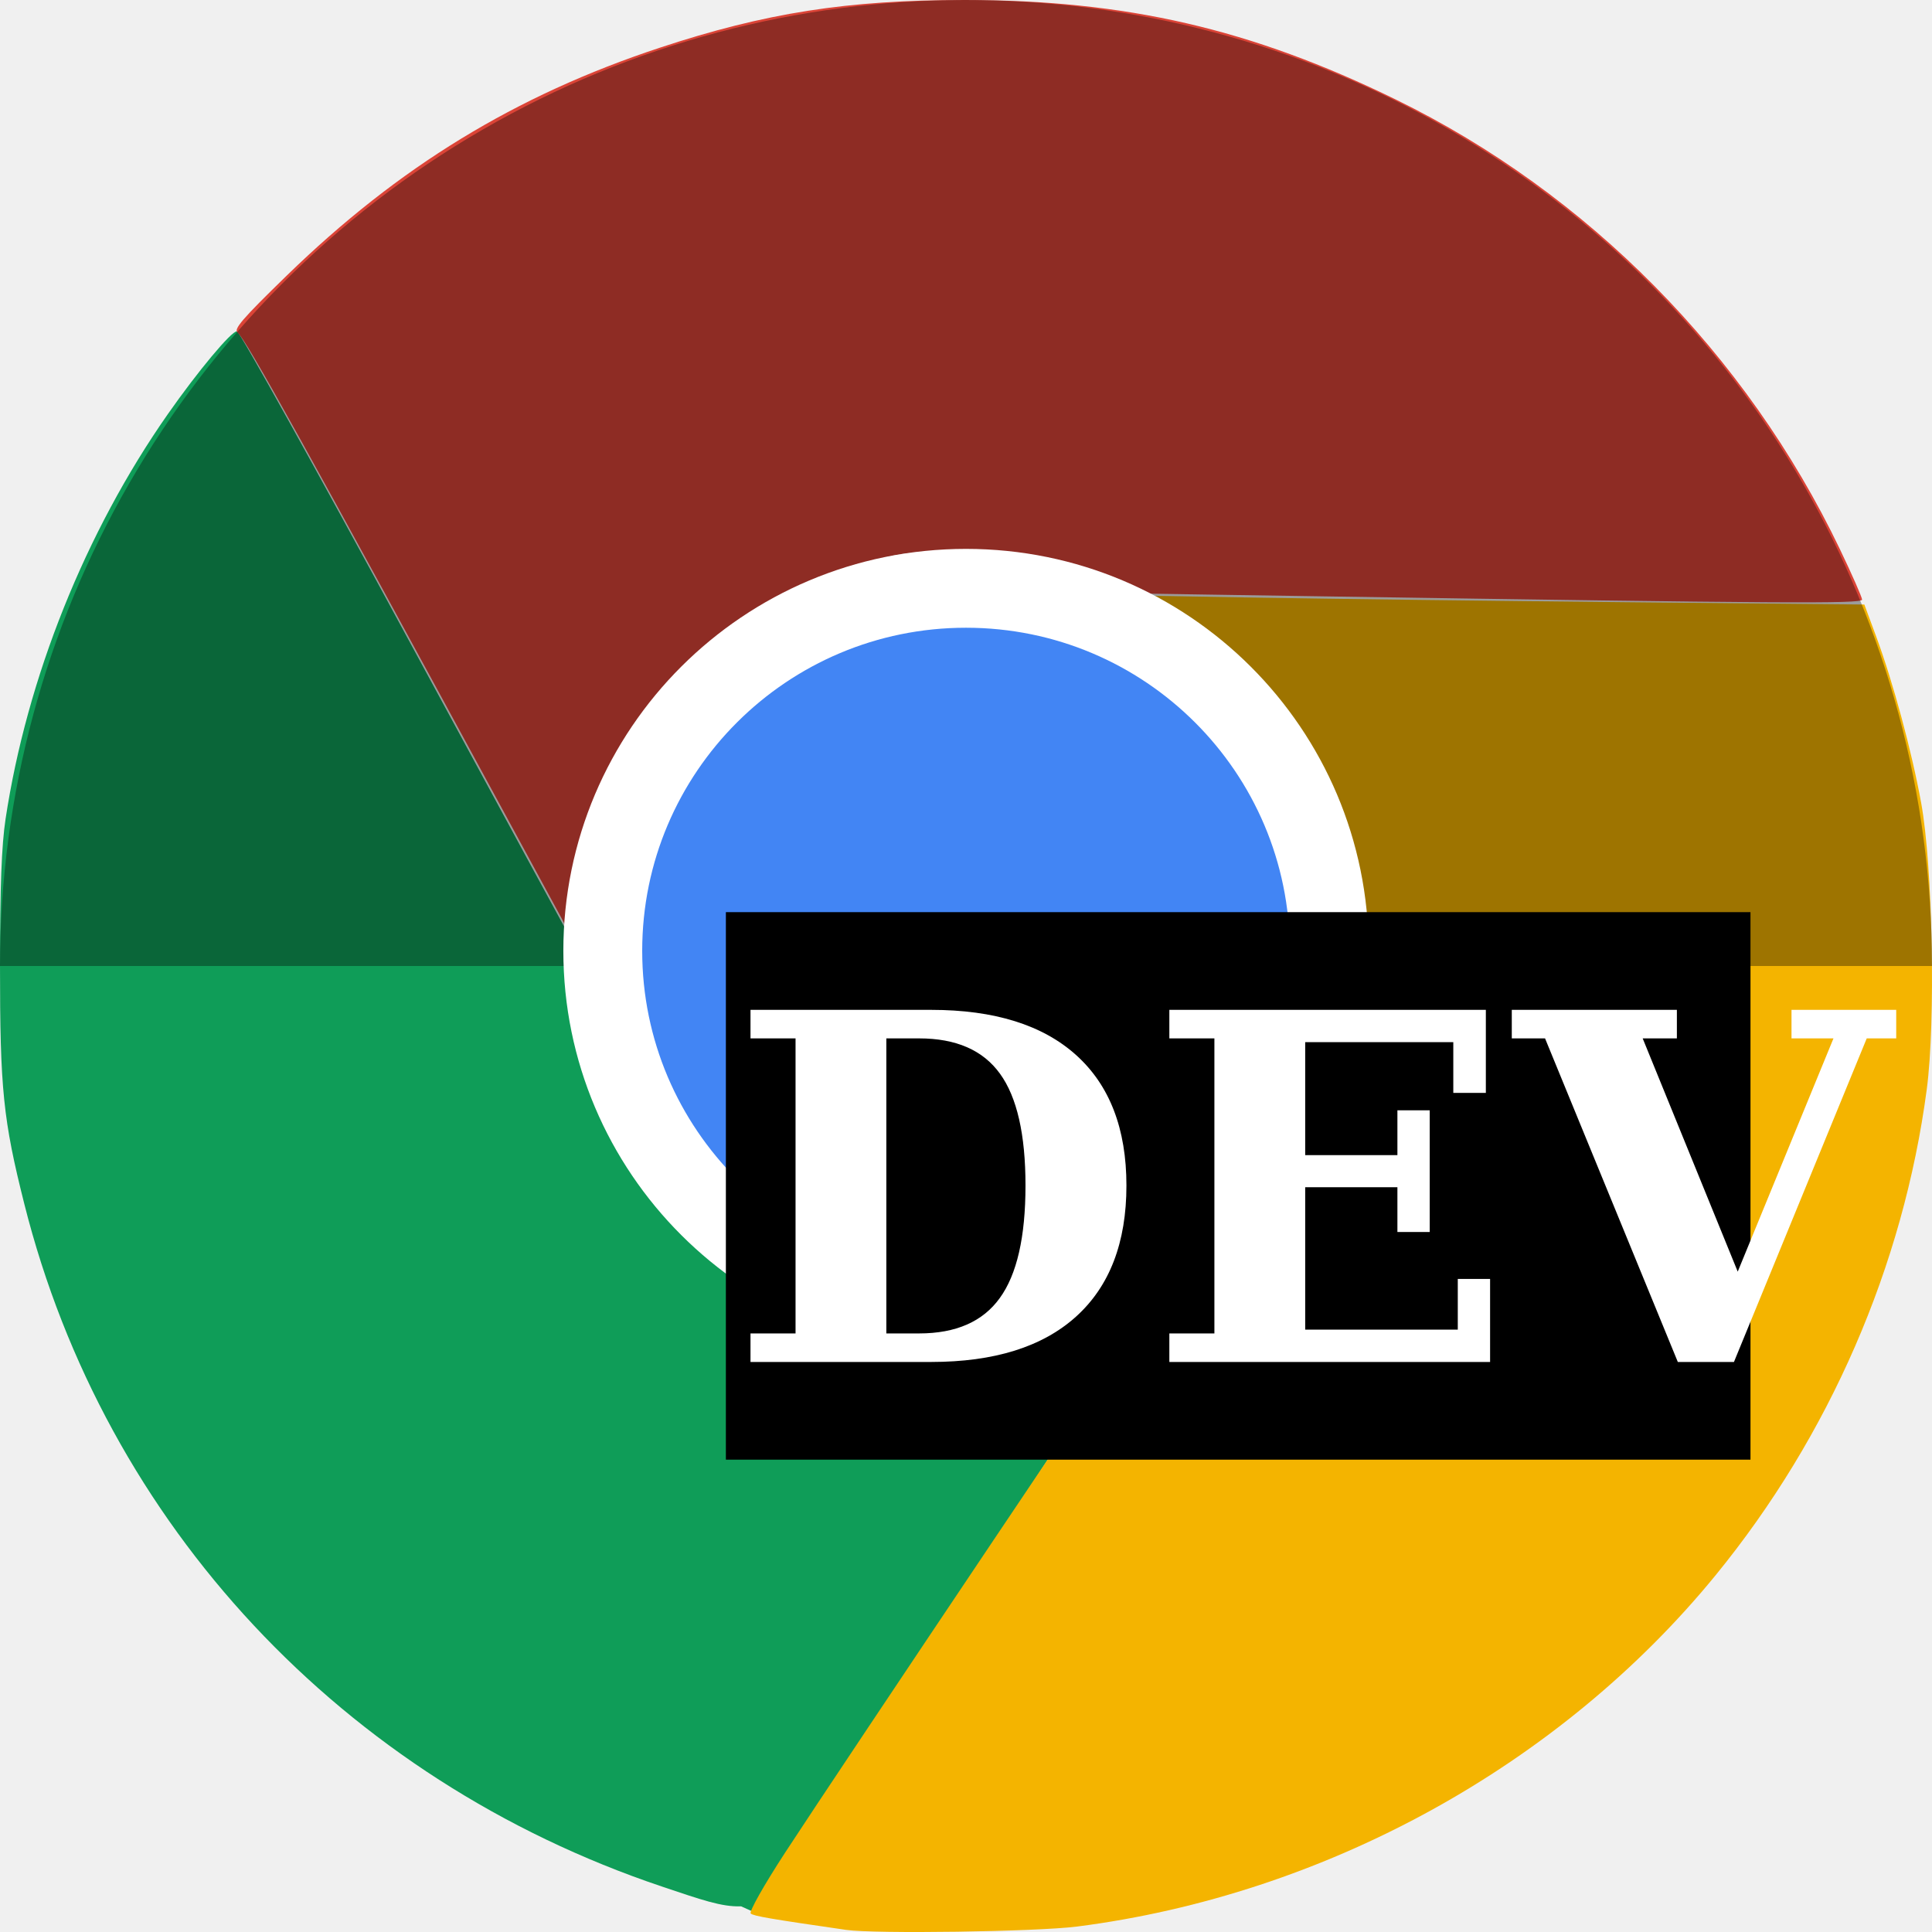
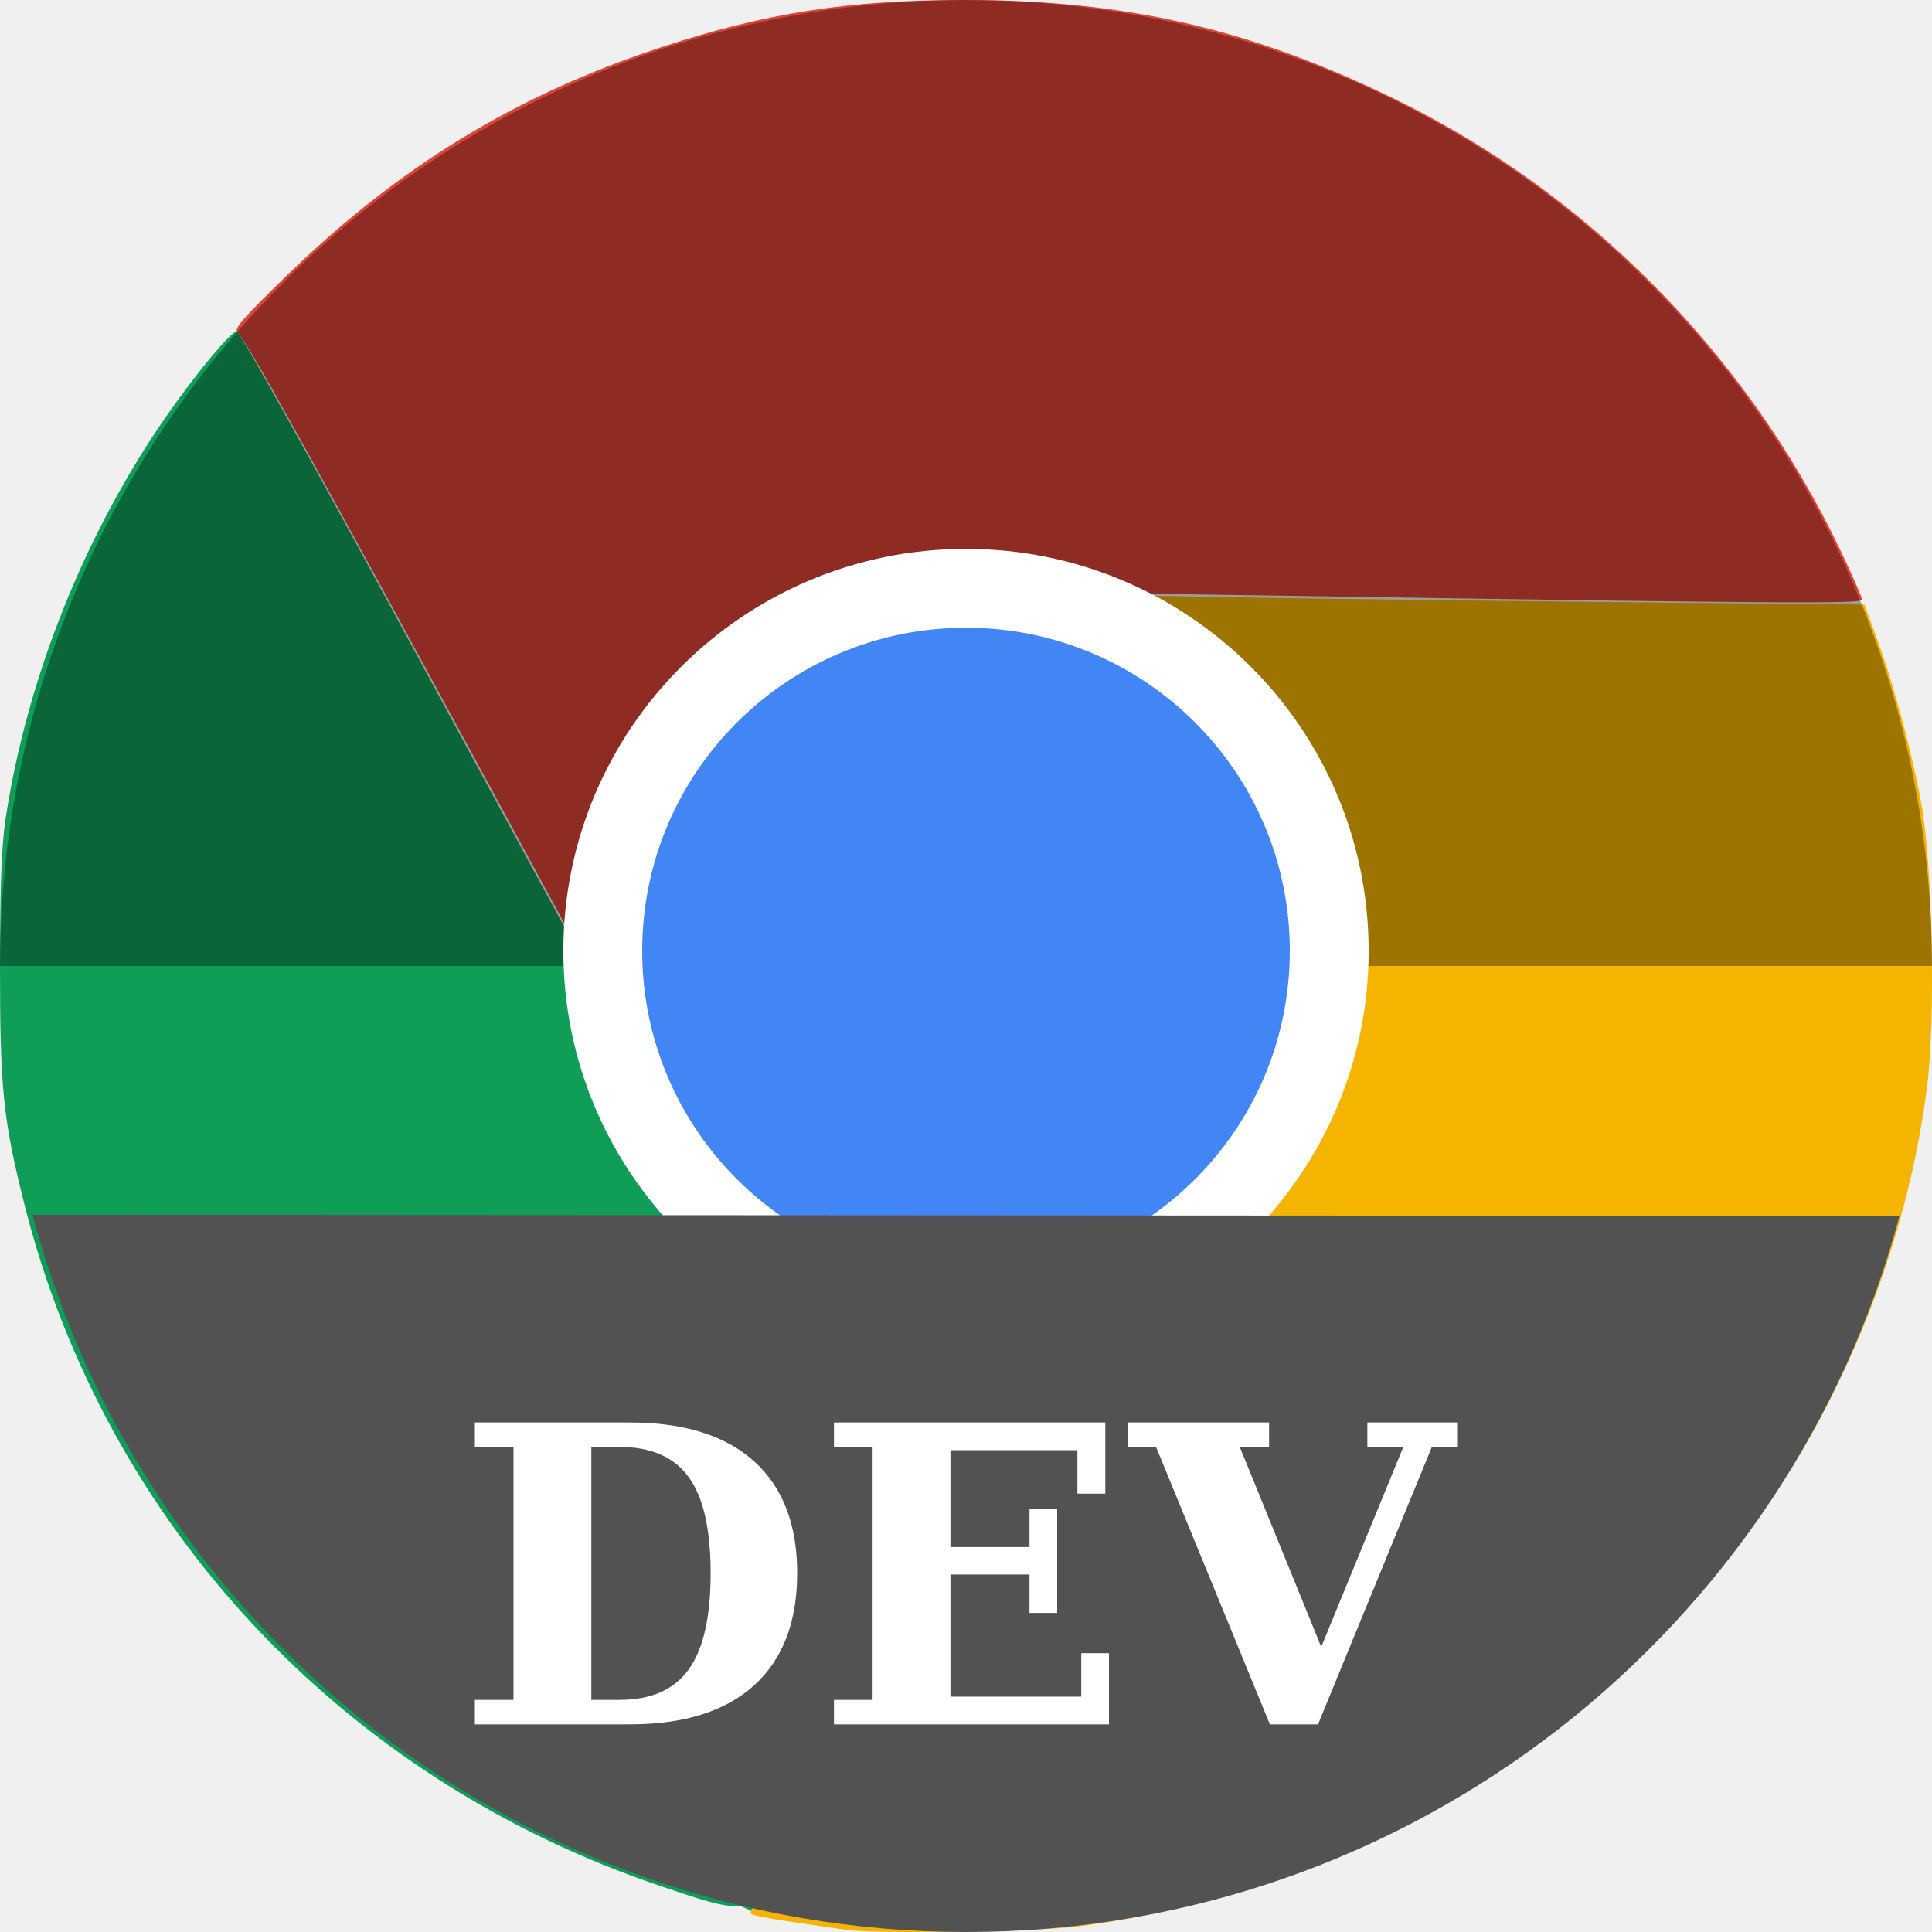
<svg xmlns="http://www.w3.org/2000/svg" width="256" height="256" viewBox="0 0 256 256" id="svg2" version="1.1">
  <defs id="defs4">
    <clipPath clipPathUnits="userSpaceOnUse" id="clipPath5002">
      <g id="g5004">
        <path transform="translate(0,796.3622)" id="path5006" d="M 88.118,249.435 C 46.103,235.291 14.771,201.687 4.134,159.361 1.338,148.236 0.923,144.163 0.926,127.889 0.928,117.472 1.134,112.014 1.658,108.541 4.465,89.913 12.177,70.638 23.043,55.086 c 3.959,-5.666 8.345,-10.931 9.102,-10.926 0.328,0.002 10.489,18.31 22.579,40.683 12.09,22.373 22.375,41.335 22.854,42.136 0.479,0.802 0.925,2.441 0.99,3.643 0.343,6.316 2.524,14.21 5.642,20.423 2.954,5.887 5.065,8.733 10.435,14.067 6.714,6.67 12.889,10.286 21.732,12.729 3.166,0.874 5.105,1.05 11.575,1.05 8.826,0 12.602,-0.762 19.264,-3.887 2.046,-0.96 3.937,-1.665 4.202,-1.568 0.265,0.097 -11.056,17.665 -25.157,39.038 l -25.639,38.861 -3.094,0.112 c -2.555,0.093 -4.195,-0.258 -9.409,-2.014 z" style="fill:#0f9d58;fill-opacity:1;stroke:none;stroke-width:4.858;stroke-linejoin:round;stroke-miterlimit:4;stroke-dasharray:none;stroke-opacity:1" />
        <path id="path5008" d="m 112.36,1051.517 c -10.001,-1.45 -12.156,-1.82 -12.532,-2.156 -0.249,-0.222 1.738,-3.748 4.55,-8.072 7.166,-11.021 49.772,-74.648 50.259,-75.055 3.575,-2.992 8.635,-8.041 10.575,-10.554 3.362,-4.353 7.558,-12.914 9.065,-18.494 6.193,-22.925 -2.593,-47.152 -21.7,-59.837 l -2.961,-1.966 17.025,0.296 c 9.364,0.163 31.17,0.434 48.459,0.603 l 31.435,0.307 1.546,4.189 c 2.246,6.086 4.678,15.095 5.935,21.982 1.525,8.36 1.925,28.859 0.739,37.828 -3.08,23.278 -12.813,45.72 -27.802,64.106 -20.476,25.117 -51.46,42.197 -84.146,46.389 -5.312,0.681 -26.646,0.986 -30.446,0.436 z" style="fill:#f4b400;fill-opacity:1;stroke:none;stroke-width:4.858;stroke-linejoin:round;stroke-miterlimit:4;stroke-dasharray:none;stroke-opacity:1" />
        <path transform="translate(0,796.3622)" id="path5010" d="M 67.99,108.873 C 41.284,59.576 33.29,45.149 32.234,44.345 31.651,43.901 32.811,42.55 38.696,36.815 53.436,22.45 68.809,13.041 87.839,6.736 101.687,2.148 112.582,0.437 127.951,0.437 c 21.31,0 37.805,3.81 56.835,13.126 25.294,12.383 46.194,33.579 58.52,59.346 1.611,3.369 2.93,6.372 2.93,6.675 0,0.56 -10.549,0.495 -71.165,-0.437 l -24.288,-0.374 -3.931,-1.764 c -6.757,-3.033 -10.646,-3.84 -18.658,-3.868 -5.03,-0.018 -7.979,0.208 -10.316,0.788 -14.508,3.604 -26.283,12.948 -33.292,26.419 -3.585,6.891 -5.247,13.082 -6.332,23.583 l -0.337,3.267 -9.927,-18.326 z" style="fill:#db4437;fill-opacity:1;stroke:none;stroke-width:10;stroke-linejoin:round;stroke-miterlimit:4;stroke-dasharray:none;stroke-opacity:1" />
      </g>
    </clipPath>
    <clipPath clipPathUnits="userSpaceOnUse" id="clipPath4199">
      <g id="g4201">
        <path id="path4203" d="m 112.174,1051.579 c -10.001,-1.45 -12.156,-1.82 -12.532,-2.156 -0.249,-0.222 1.738,-3.748 4.55,-8.072 7.166,-11.021 49.772,-74.648 50.259,-75.055 3.575,-2.992 8.635,-8.041 10.575,-10.554 3.362,-4.353 7.558,-12.914 9.065,-18.494 6.193,-22.925 -2.593,-47.152 -21.7,-59.837 l -2.961,-1.966 17.025,0.296 c 9.364,0.163 31.17,0.434 48.459,0.603 l 31.435,0.307 1.546,4.189 c 2.246,6.086 4.678,15.095 5.935,21.982 1.525,8.36 1.925,28.859 0.739,37.828 -3.08,23.278 -12.813,45.72 -27.802,64.106 -20.476,25.117 -51.46,42.197 -84.146,46.389 -5.312,0.681 -26.646,0.986 -30.446,0.436 z" style="fill:#f4b400;fill-opacity:1;stroke:none;stroke-width:4.858;stroke-linejoin:round;stroke-miterlimit:4;stroke-dasharray:none;stroke-opacity:1" />
        <ellipse style="opacity:1;fill:#4285f4;fill-opacity:1;stroke:#ffffff;stroke-width:10.399;stroke-linecap:round;stroke-linejoin:round;stroke-miterlimit:4;stroke-dasharray:none;stroke-opacity:1" id="ellipse4205" cx="128" cy="922.362" rx="47.851" ry="47.851" />
      </g>
    </clipPath>
    <clipPath clipPathUnits="userSpaceOnUse" id="clipPath4171">
      <g id="g4173">
        <path id="path4175" d="m 112.174,1051.579 c -10.001,-1.45 -12.156,-1.82 -12.532,-2.156 -0.249,-0.222 1.738,-3.748 4.55,-8.072 7.166,-11.021 49.772,-74.648 50.259,-75.055 3.575,-2.992 8.635,-8.041 10.575,-10.554 3.362,-4.353 7.558,-12.914 9.065,-18.494 6.193,-22.925 -2.593,-47.152 -21.7,-59.837 l -2.961,-1.966 17.025,0.296 c 9.364,0.163 31.17,0.434 48.459,0.603 l 31.435,0.307 1.546,4.189 c 2.246,6.086 4.678,15.095 5.935,21.982 1.525,8.36 1.925,28.859 0.739,37.828 -3.08,23.278 -12.813,45.72 -27.802,64.106 -20.476,25.117 -51.46,42.197 -84.146,46.389 -5.312,0.681 -26.646,0.986 -30.446,0.436 z" style="fill:#f4b400;fill-opacity:1;stroke:none;stroke-width:4.858;stroke-linejoin:round;stroke-miterlimit:4;stroke-dasharray:none;stroke-opacity:1" />
        <ellipse style="opacity:1;fill:#4285f4;fill-opacity:1;stroke:#ffffff;stroke-width:10.399;stroke-linecap:round;stroke-linejoin:round;stroke-miterlimit:4;stroke-dasharray:none;stroke-opacity:1" id="ellipse4177" cx="128" cy="922.362" rx="47.851" ry="47.851" />
      </g>
    </clipPath>
    <clipPath clipPathUnits="userSpaceOnUse" id="clipPath4177">
      <g id="g4179">
        <path id="path4181" d="m 112.174,1051.579 c -10.001,-1.45 -12.156,-1.82 -12.532,-2.156 -0.249,-0.222 1.738,-3.748 4.55,-8.072 7.166,-11.021 49.772,-74.648 50.259,-75.055 3.575,-2.992 8.635,-8.041 10.575,-10.554 3.362,-4.353 7.558,-12.914 9.065,-18.494 6.193,-22.925 -2.593,-47.152 -21.7,-59.837 l -2.961,-1.966 17.025,0.296 c 9.364,0.163 31.17,0.434 48.459,0.603 l 31.435,0.307 1.546,4.189 c 2.246,6.086 4.678,15.095 5.935,21.982 1.525,8.36 1.925,28.859 0.739,37.828 -3.08,23.278 -12.813,45.72 -27.802,64.106 -20.476,25.117 -51.46,42.197 -84.146,46.389 -5.312,0.681 -26.646,0.986 -30.446,0.436 z" style="fill:#f4b400;fill-opacity:1;stroke:none;stroke-width:4.858;stroke-linejoin:round;stroke-miterlimit:4;stroke-dasharray:none;stroke-opacity:1" />
        <ellipse style="opacity:1;fill:#4285f4;fill-opacity:1;stroke:#ffffff;stroke-width:10.399;stroke-linecap:round;stroke-linejoin:round;stroke-miterlimit:4;stroke-dasharray:none;stroke-opacity:1" id="ellipse4183" cx="128" cy="922.362" rx="47.851" ry="47.851" />
      </g>
    </clipPath>
  </defs>
  <g transform="translate(0,-796.3622)" id="layer1">
    <path id="path4913" d="M 154.474,968.81 101.04,1048.476 0.486,1048.962 0,842.024 l 33.032,-2.429 45.176,83.552 21.374,35.461 26.717,13.116 z" style="fill:none;fill-rule:evenodd;stroke:none;stroke-width:1px;stroke-linecap:butt;stroke-linejoin:miter;stroke-opacity:1" />
    <g id="g4960" style="fill:#292929;fill-opacity:0.26;stroke:none;stroke-opacity:0.259" clip-path="url(#clipPath5002)" transform="translate(-0.186155,0.06190512)">
      <g id="g4962" style="opacity:0.96;fill:#292929;fill-opacity:0.26;stroke:none;stroke-width:9.605;stroke-linecap:round;stroke-linejoin:miter;stroke-miterlimit:4;stroke-dasharray:none;stroke-opacity:0.259">
        <path id="path4964" d="m 127.93,970.671 c -24.658,0 -44.647,-21.591 -44.647,-48.224 L -270.27,1276 c 4e-5,26.633 19.989,48.224 44.647,48.224 z" style="fill:#292929;fill-opacity:0.26;stroke:none;stroke-opacity:0.259" />
        <path id="path4966" d="m 83.283,922.447 c -4e-6,-13.988 5.514,-26.586 14.323,-35.395 L -255.947,1240.605 c -8.809,8.809 -14.323,21.406 -14.323,35.395 z" style="fill:#292929;fill-opacity:0.26;stroke:none;stroke-opacity:0.259" />
        <path id="path4968" d="m 97.606,887.052 c 7.963,-7.963 18.617,-12.829 30.324,-12.829 L -225.623,1227.776 c -11.707,0 -22.362,4.867 -30.324,12.829 z" style="fill:#292929;fill-opacity:0.26;stroke:none;stroke-opacity:0.259" />
        <path id="path4970" d="m 127.93,874.223 c 49.807,5.96 50.948,60.173 26.507,84.614 L -199.116,1312.39 c 24.441,-24.442 23.3,-78.654 -26.507,-84.614 z" style="fill:#292929;fill-opacity:0.26;stroke:none;stroke-opacity:0.259" />
        <path id="path4972" d="m 154.437,958.837 c -6.946,6.946 -15.958,11.488 -26.507,11.834 L -225.623,1324.224 c 10.549,-0.346 19.561,-4.888 26.507,-11.834 z" style="fill:#292929;fill-opacity:0.26;stroke:none;stroke-opacity:0.259" />
      </g>
      <path style="opacity:0.96;fill:#292929;fill-opacity:0.26;stroke:none;stroke-width:9.605;stroke-linecap:round;stroke-linejoin:miter;stroke-miterlimit:4;stroke-dasharray:none;stroke-opacity:0.259" d="m 127.93,970.671 c -24.658,0 -44.647,-21.591 -44.647,-48.224 -7e-6,-26.633 19.989,-48.224 44.647,-48.224 63.962,7.654 47.666,94.883 0,96.448 z" id="path4360-8" />
    </g>
    <path id="path4915" d="M 87.699,1046.335 C 45.44,1032.136 13.926,998.4 3.226,955.908 0.414,944.74 -0.003,940.65 1.6539149e-5,924.313 0.002,913.855 0.21,908.375 0.736,904.889 3.56,886.189 11.316,866.838 22.245,851.225 c 3.982,-5.688 8.393,-10.974 9.154,-10.968 0.33,0.002 10.55,18.381 22.71,40.842 12.161,22.461 22.505,41.496 22.987,42.301 0.482,0.805 0.93,2.451 0.996,3.658 0.345,6.341 2.539,14.265 5.675,20.503 2.972,5.91 5.095,8.767 10.495,14.122 6.753,6.696 12.963,10.327 21.858,12.779 3.184,0.878 5.134,1.054 11.642,1.054 8.877,0 12.675,-0.765 19.376,-3.903 2.058,-0.963 3.959,-1.672 4.226,-1.574 0.267,0.098 -11.12,17.734 -25.303,39.191 l -26.393,40.393 -1.471,-0.663 c -2.569,0.093 -5.256,-0.863 -10.5,-2.625 z" style="fill:#0f9d58;fill-opacity:1;stroke:none;stroke-width:4.881;stroke-linejoin:round;stroke-miterlimit:4;stroke-dasharray:none;stroke-opacity:1" />
    <path id="path4936" d="M 67.454,905.222 C 40.593,855.732 32.553,841.249 31.49,840.442 c -0.586,-0.445 0.581,-1.802 6.5,-7.559 14.826,-14.421 30.289,-23.868 49.429,-30.197 13.929,-4.606 24.887,-6.324 40.345,-6.324 21.434,0 38.025,3.825 57.165,13.178 25.441,12.432 46.463,33.71 58.86,59.578 1.621,3.382 2.947,6.397 2.947,6.701 0,0.562 -10.61,0.497 -71.579,-0.439 l -24.43,-0.375 -3.953,-1.771 c -6.797,-3.045 -10.708,-3.855 -18.766,-3.883 -5.059,-0.018 -8.026,0.208 -10.376,0.791 -14.593,3.618 -26.436,12.998 -33.485,26.522 -3.606,6.918 -5.278,13.133 -6.368,23.675 l -0.339,3.28 z" style="fill:#db4437;fill-opacity:1;stroke:none;stroke-width:10.049;stroke-linejoin:round;stroke-miterlimit:4;stroke-dasharray:none;stroke-opacity:1" />
    <path id="path4919" d="m 112.082,1052.077 c -10.06,-1.455 -12.227,-1.827 -12.605,-2.164 -0.25,-0.223 1.748,-3.762 4.577,-8.104 7.208,-11.065 50.062,-74.94 50.551,-75.349 3.596,-3.003 8.685,-8.073 10.637,-10.595 3.381,-4.37 7.602,-12.965 9.118,-18.566 6.229,-23.015 -2.608,-47.336 -21.826,-60.071 l -2.978,-1.973 17.124,0.297 c 9.418,0.163 31.351,0.436 48.741,0.605 l 31.617,0.308 1.555,4.205 c 2.259,6.11 4.705,15.154 5.969,22.068 1.534,8.393 1.937,28.972 0.743,37.976 -3.098,23.37 -12.888,45.899 -27.964,64.357 -20.595,25.215 -51.759,42.363 -84.635,46.57 -5.343,0.684 -26.801,0.99 -30.623,0.437 z" style="fill:#f4b400;fill-opacity:1;stroke:none;stroke-width:4.881;stroke-linejoin:round;stroke-miterlimit:4;stroke-dasharray:none;stroke-opacity:1" />
    <path style="opacity:1;fill:#000000;fill-opacity:0.352;stroke:none;stroke-width:39.093;stroke-linecap:round;stroke-miterlimit:4;stroke-dasharray:none;stroke-opacity:1" id="path835" d="m 256,-924.362 a 128,128 0 0 1 -64,110.851 128,128 0 0 1 -128,0 A 128,128 0 0 1 0,-924.362 l 128,1e-5 z" transform="scale(1,-1)" />
    <ellipse style="opacity:1;fill:#4285f4;fill-opacity:1;stroke:#ffffff;stroke-width:10.449;stroke-linecap:round;stroke-linejoin:round;stroke-miterlimit:4;stroke-dasharray:none;stroke-opacity:1" id="path4152" cx="128" cy="922.354" rx="48.129" ry="48.038" />
-     <g id="g4185" transform="translate(0.7396455)">
-       <rect y="917.226" x="95.443" height="72.548" width="135.765" id="rect4161" style="fill:#000000;fill-opacity:1;stroke:none;stroke-opacity:1" />
-       <rect clip-path="url(#clipPath4177)" style="fill:#000000;fill-opacity:1;stroke:none;stroke-opacity:1" id="rect4169" width="50.134" height="72.548" x="205.866" y="917.226" />
-     </g>
-     <g aria-label="DEV" style="font-style:normal;font-variant:normal;font-weight:bold;font-stretch:normal;font-size:64px;line-height:1.25;font-family:serif;-inkscape-font-specification:'serif Bold';letter-spacing:0px;word-spacing:0px;fill:#ffffff;fill-opacity:1;stroke:none" id="text852">
-       <path style="" d="M 99.445 133.811 L 99.445 137.592 L 105.414 137.592 L 105.414 176.686 L 99.445 176.686 L 99.445 180.467 L 123.383 180.467 C 131.737 180.467 138.133 178.467 142.57 174.467 C 147.029 170.446 149.258 164.654 149.258 157.092 C 149.258 149.571 147.039 143.811 142.602 139.811 C 138.164 135.811 131.758 133.811 123.383 133.811 L 99.445 133.811 z M 154.945 133.811 L 154.945 137.592 L 160.914 137.592 L 160.914 176.686 L 154.945 176.686 L 154.945 180.467 L 197.445 180.467 L 197.445 169.467 L 193.164 169.467 L 193.164 176.186 L 172.945 176.186 L 172.945 157.311 L 185.164 157.311 L 185.164 163.248 L 189.445 163.248 L 189.445 147.123 L 185.164 147.123 L 185.164 153.061 L 172.945 153.061 L 172.945 138.092 L 192.57 138.092 L 192.57 144.811 L 196.883 144.811 L 196.883 133.811 L 154.945 133.811 z M 200.32 133.811 L 200.32 137.592 L 204.727 137.592 L 222.32 180.467 L 229.758 180.467 L 247.352 137.592 L 251.258 137.592 L 251.258 133.811 L 237.383 133.811 L 237.383 137.592 L 242.945 137.592 L 230.258 168.498 L 217.664 137.592 L 222.195 137.592 L 222.195 133.811 L 200.32 133.811 z M 117.445 137.592 L 121.789 137.592 C 126.685 137.592 130.258 139.154 132.508 142.279 C 134.758 145.383 135.883 150.321 135.883 157.092 C 135.883 163.904 134.747 168.873 132.477 171.998 C 130.227 175.123 126.664 176.686 121.789 176.686 L 117.445 176.686 L 117.445 137.592 z " transform="translate(0,796.3622)" id="path854" />
+     <path style="fill:#525252;fill-opacity:1;stroke:none;stroke-width:41.511;stroke-linejoin:miter;stroke-miterlimit:1.6;stroke-dasharray:none;stroke-opacity:1" d="m 251.694,957.483 c -14.595,54.638 -64.435,94.879 -123.674,94.879 -59.293,0 -109.17,-40.316 -123.714,-95.03 z" id="path4551" />
+     <g aria-label="DEV" style="font-style:normal;font-variant:normal;font-weight:bold;font-stretch:normal;font-size:64px;line-height:1.25;font-family:serif;-inkscape-font-specification:'serif Bold';letter-spacing:0px;word-spacing:0px;fill:#ffffff;fill-opacity:1;stroke:none" id="text852" transform="matrix(0.8573342,0,0,0.8573342,-22.33489,187.3782)">
+       <path d="m 99.445,133.811 v 3.781 h 5.969 v 39.094 h -5.969 v 3.781 h 23.937 c 8.354,0 14.75,-2 19.188,-6 4.458,-4.021 6.688,-9.812 6.688,-17.375 0,-7.521 -2.219,-13.281 -6.656,-17.281 -4.438,-4 -10.844,-6 -19.219,-6 z m 55.5,0 v 3.781 h 5.969 v 39.094 h -5.969 v 3.781 h 42.5 v -11 h -4.281 v 6.719 h -20.219 v -18.875 h 12.219 v 5.938 h 4.281 v -16.125 h -4.281 v 5.938 H 172.945 V 138.092 h 19.625 v 6.719 h 4.312 v -11 z m 45.375,0 v 3.781 h 4.406 l 17.594,42.875 h 7.438 l 17.594,-42.875 h 3.906 v -3.781 h -13.875 v 3.781 h 5.562 l -12.688,30.906 -12.594,-30.906 h 4.531 v -3.781 z m -82.875,3.781 h 4.344 c 4.896,0 8.469,1.562 10.719,4.688 2.25,3.104 3.375,8.042 3.375,14.812 0,6.812 -1.135,11.781 -3.406,14.906 -2.25,3.125 -5.812,4.688 -10.688,4.688 h -4.344 z" transform="translate(0,796.3622)" id="path854" />
    </g>
  </g>
</svg>
